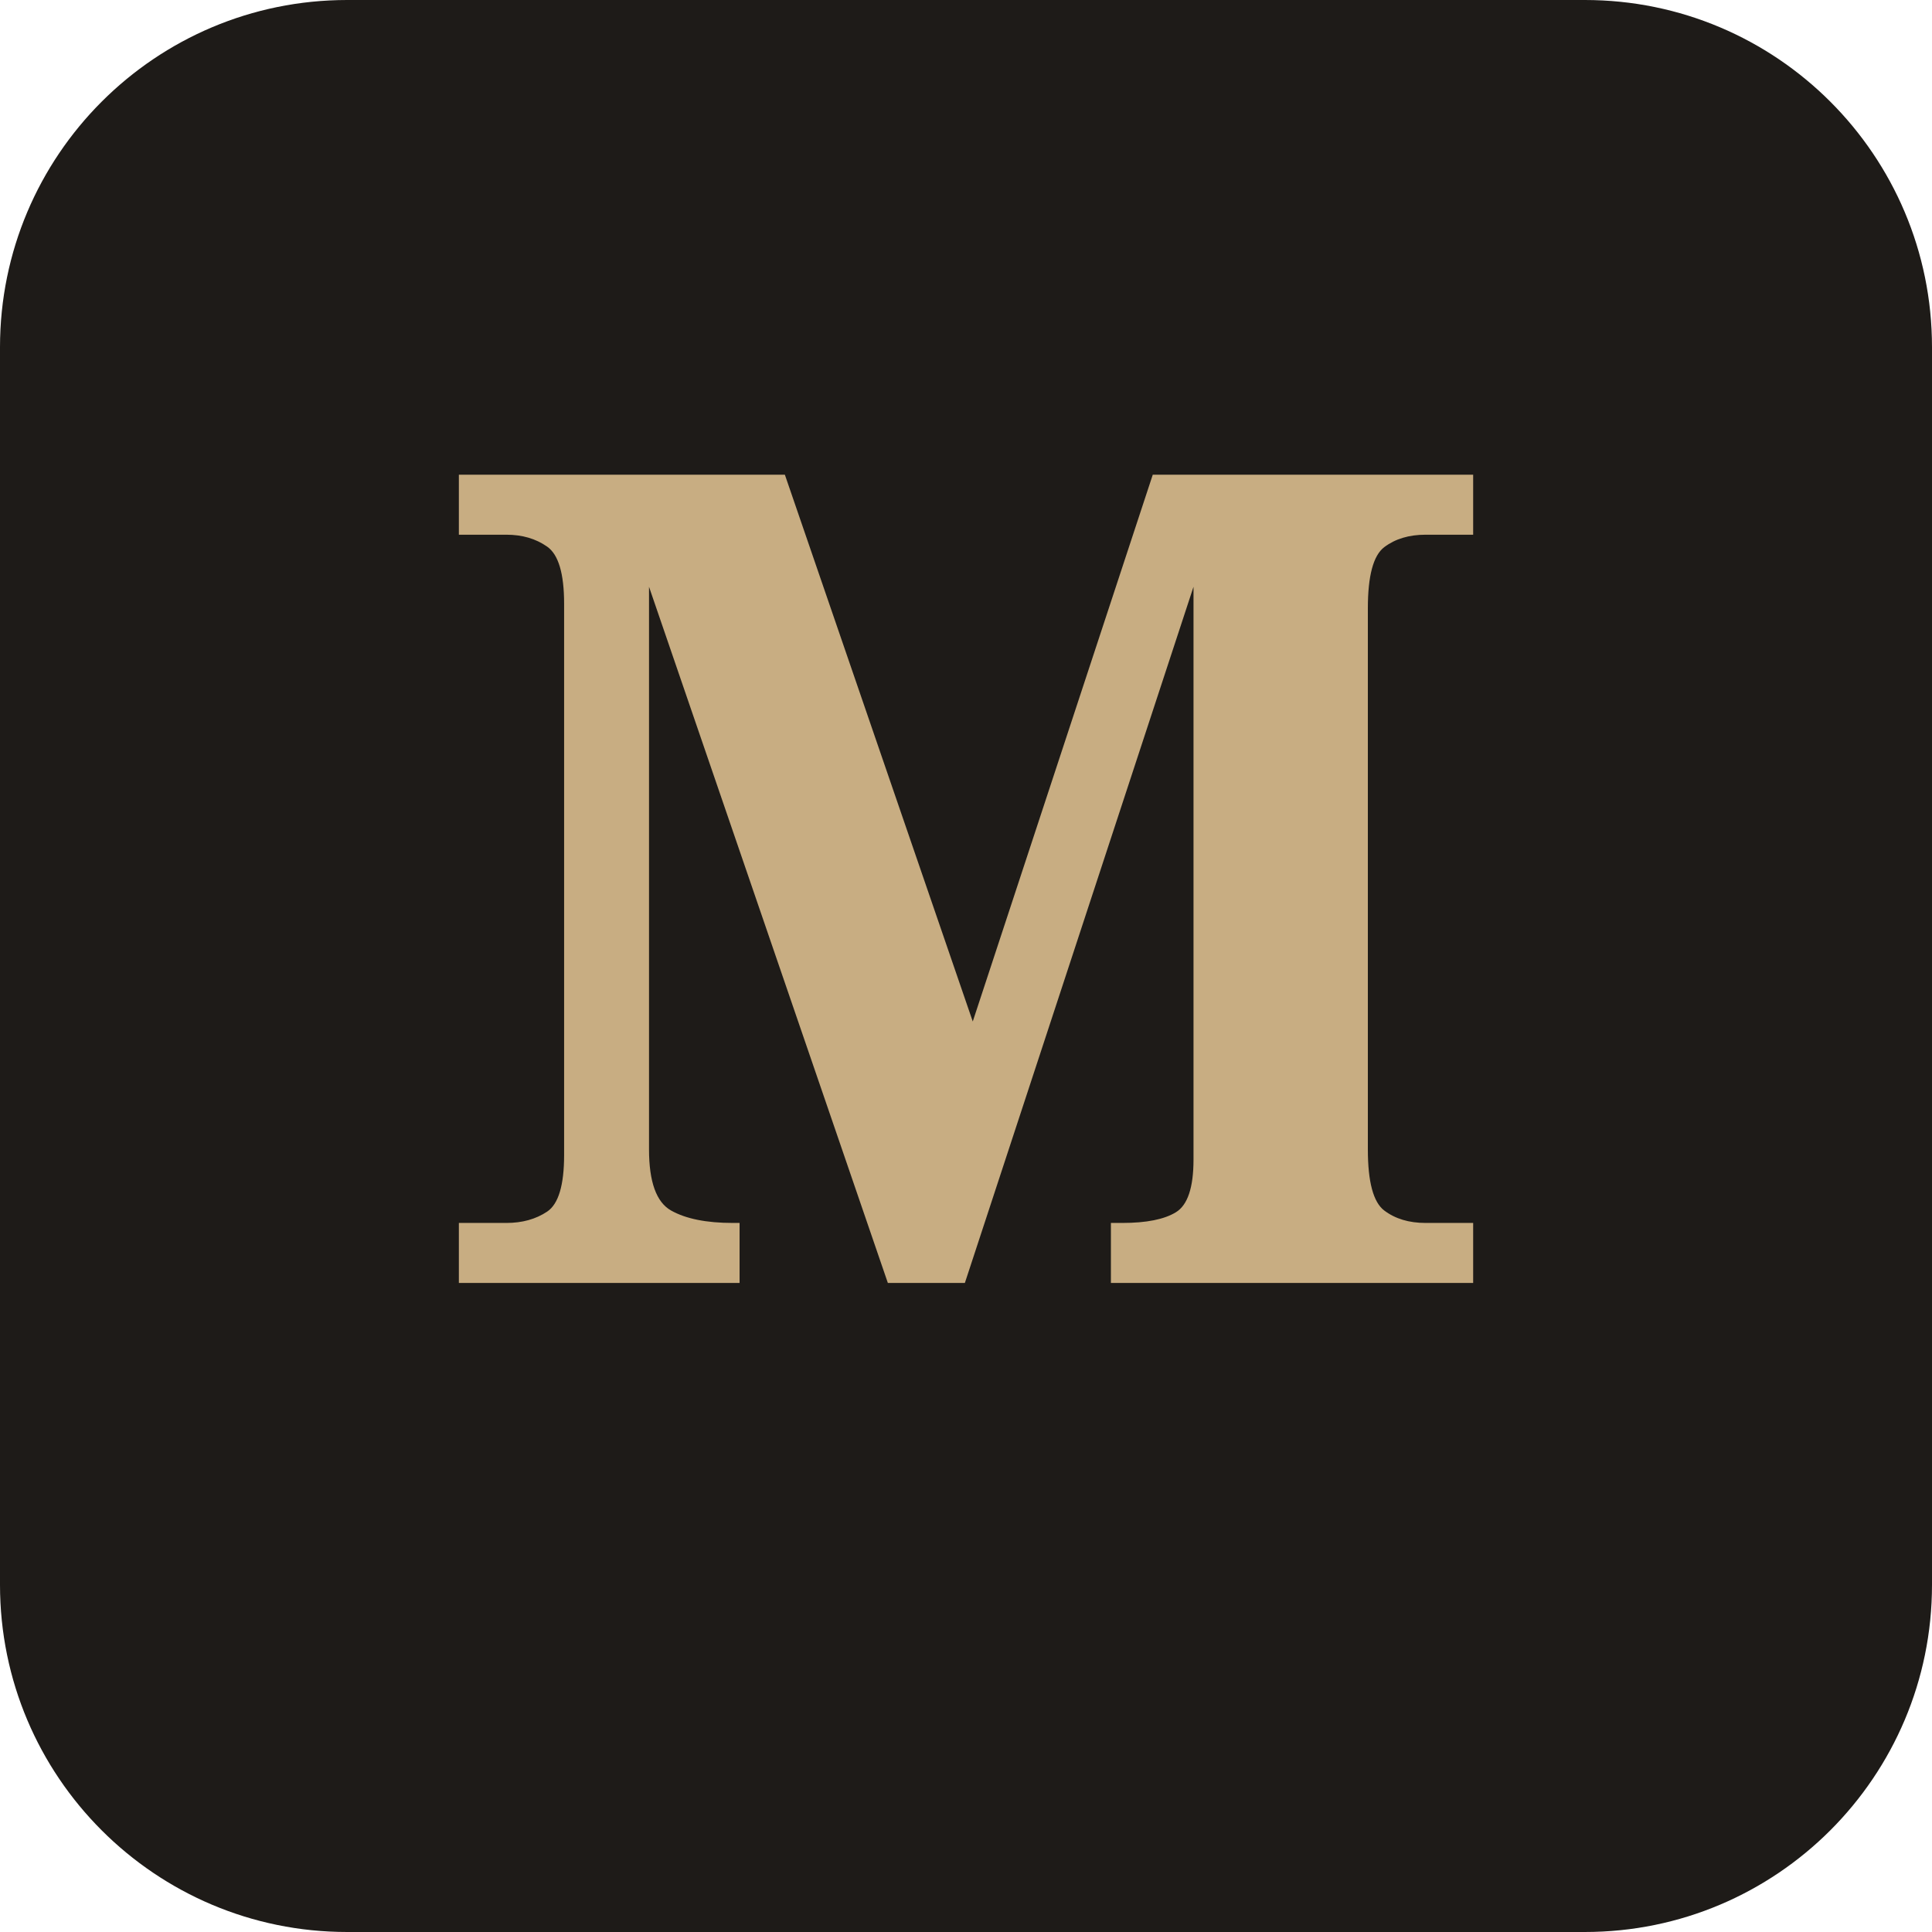
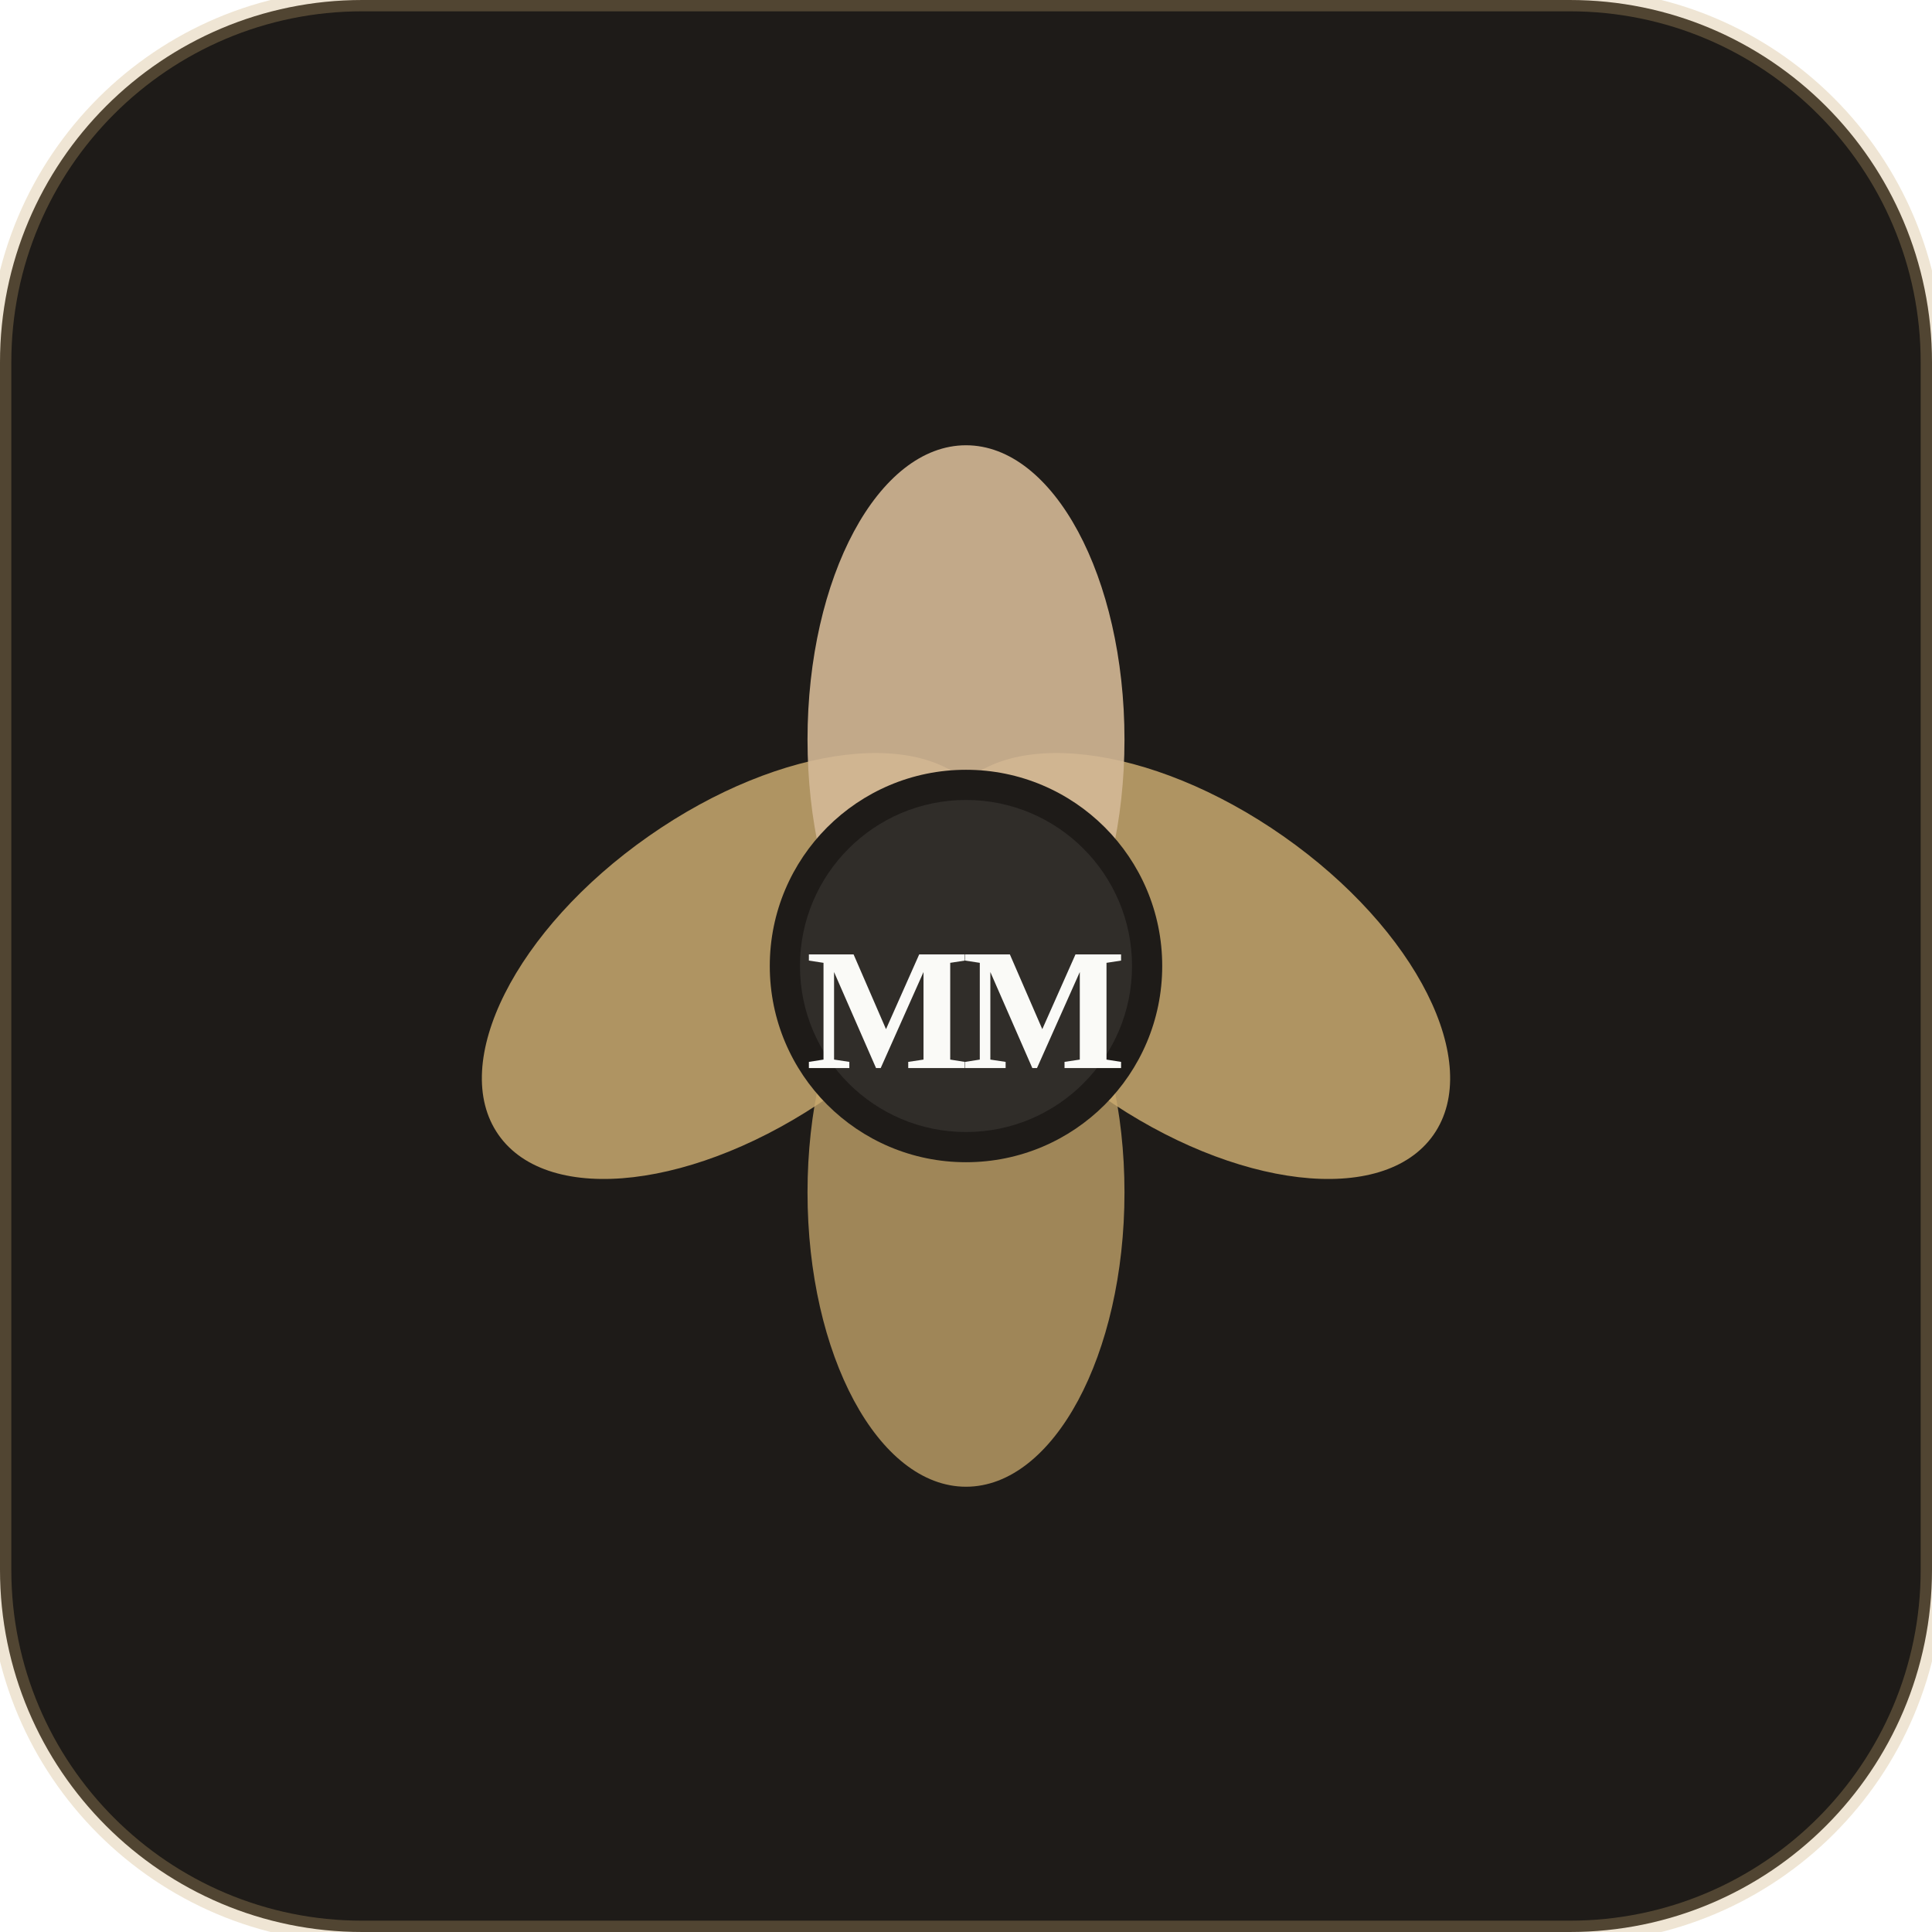
- <svg xmlns="http://www.w3.org/2000/svg" viewBox="0 0 512 512" width="512" height="512">
-   <rect width="512" height="512" rx="92" ry="92" fill="#1E1B18" />
-   <text x="256" y="340" font-family="Georgia, 'Playfair Display', serif" font-size="300" font-weight="700" fill="#C8AD82" text-anchor="middle">M</text>
+ <svg xmlns="http://www.w3.org/2000/svg" viewBox="0 0 512 512">
+   <rect width="512" height="512" rx="96" fill="#1E1B18" />
+   <ellipse cx="196" cy="256" rx="78" ry="42" transform="rotate(-35 196 256)" fill="#C9A96E" opacity="0.85" />
+   <ellipse cx="316" cy="256" rx="78" ry="42" transform="rotate(35 316 256)" fill="#C9A96E" opacity="0.85" />
+   <ellipse cx="256" cy="196" rx="42" ry="78" fill="#D4B896" opacity="0.9" />
+   <ellipse cx="256" cy="316" rx="42" ry="78" fill="#C9A96E" opacity="0.75" />
+   <circle cx="256" cy="256" r="52" fill="#1E1B18" />
+   <circle cx="256" cy="256" r="44" fill="#FAFAF7" opacity="0.08" />
+   <text x="256" y="270" font-family="Georgia, 'Times New Roman', serif" font-size="46" font-weight="700" fill="#FAFAF7" text-anchor="middle" dominant-baseline="middle" letter-spacing="-2">MM</text>
+   <rect width="512" height="512" rx="96" fill="none" stroke="#C9A96E" stroke-width="6" opacity="0.3" />
</svg>
